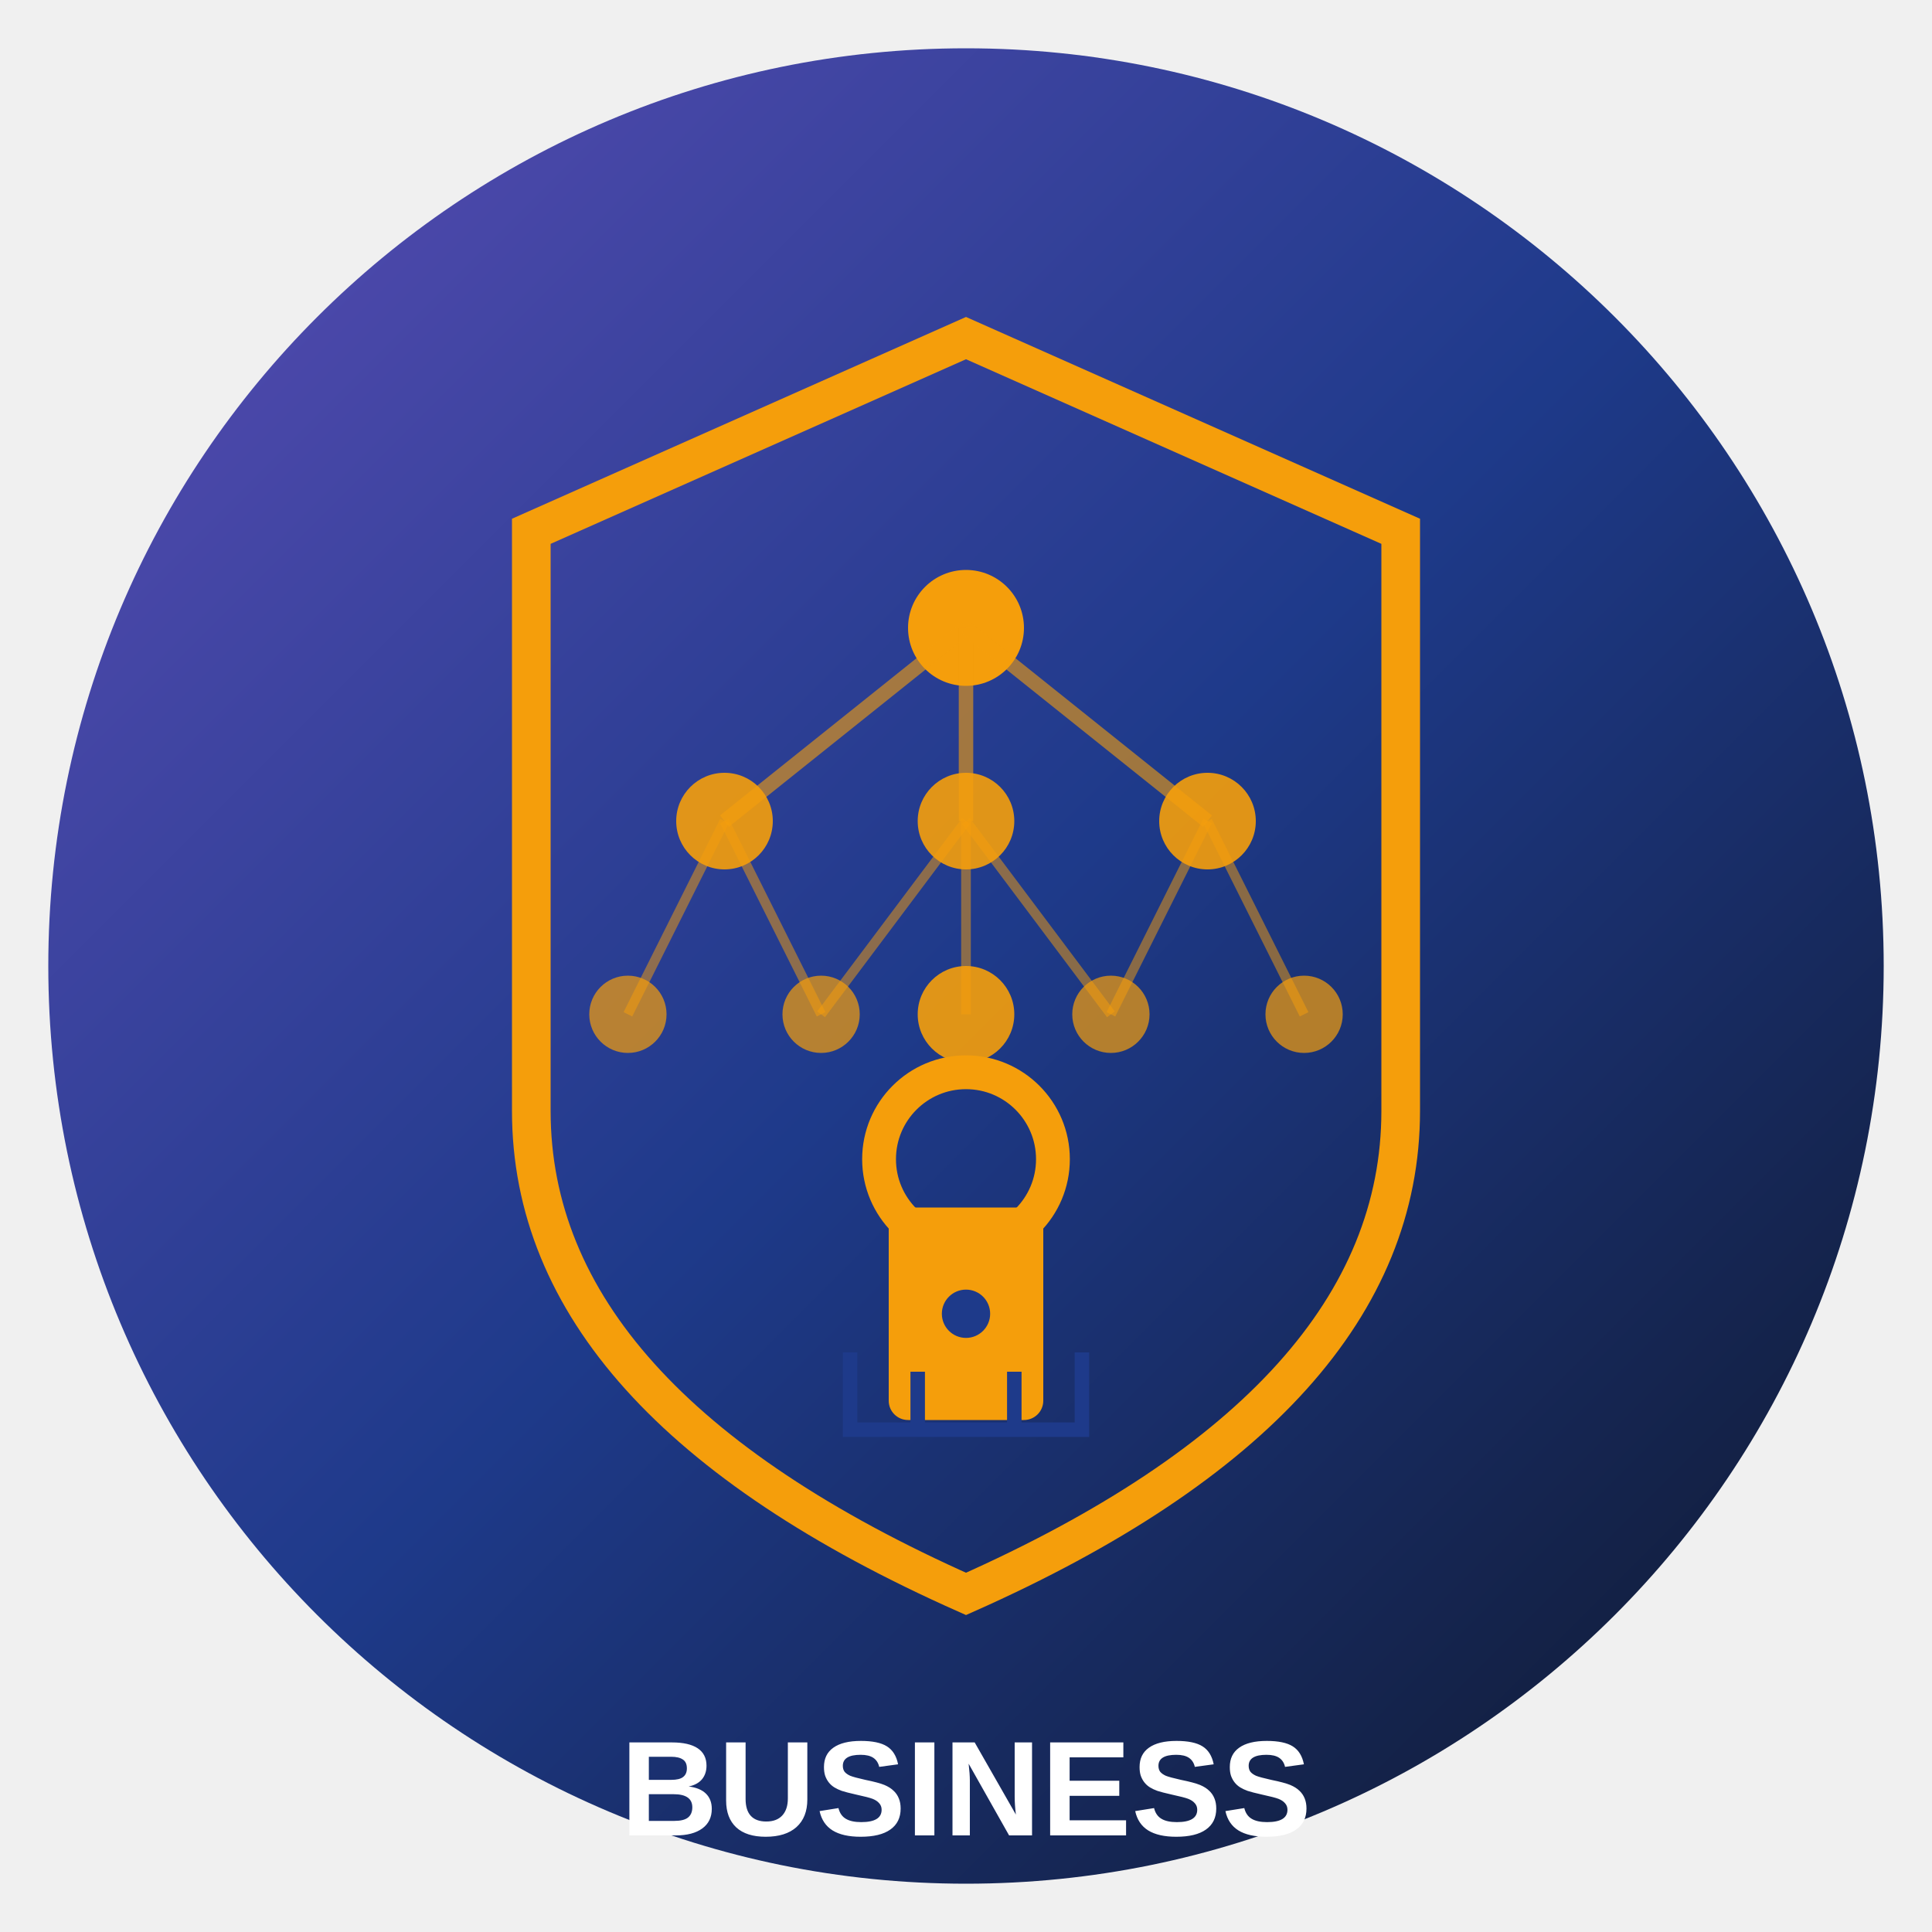
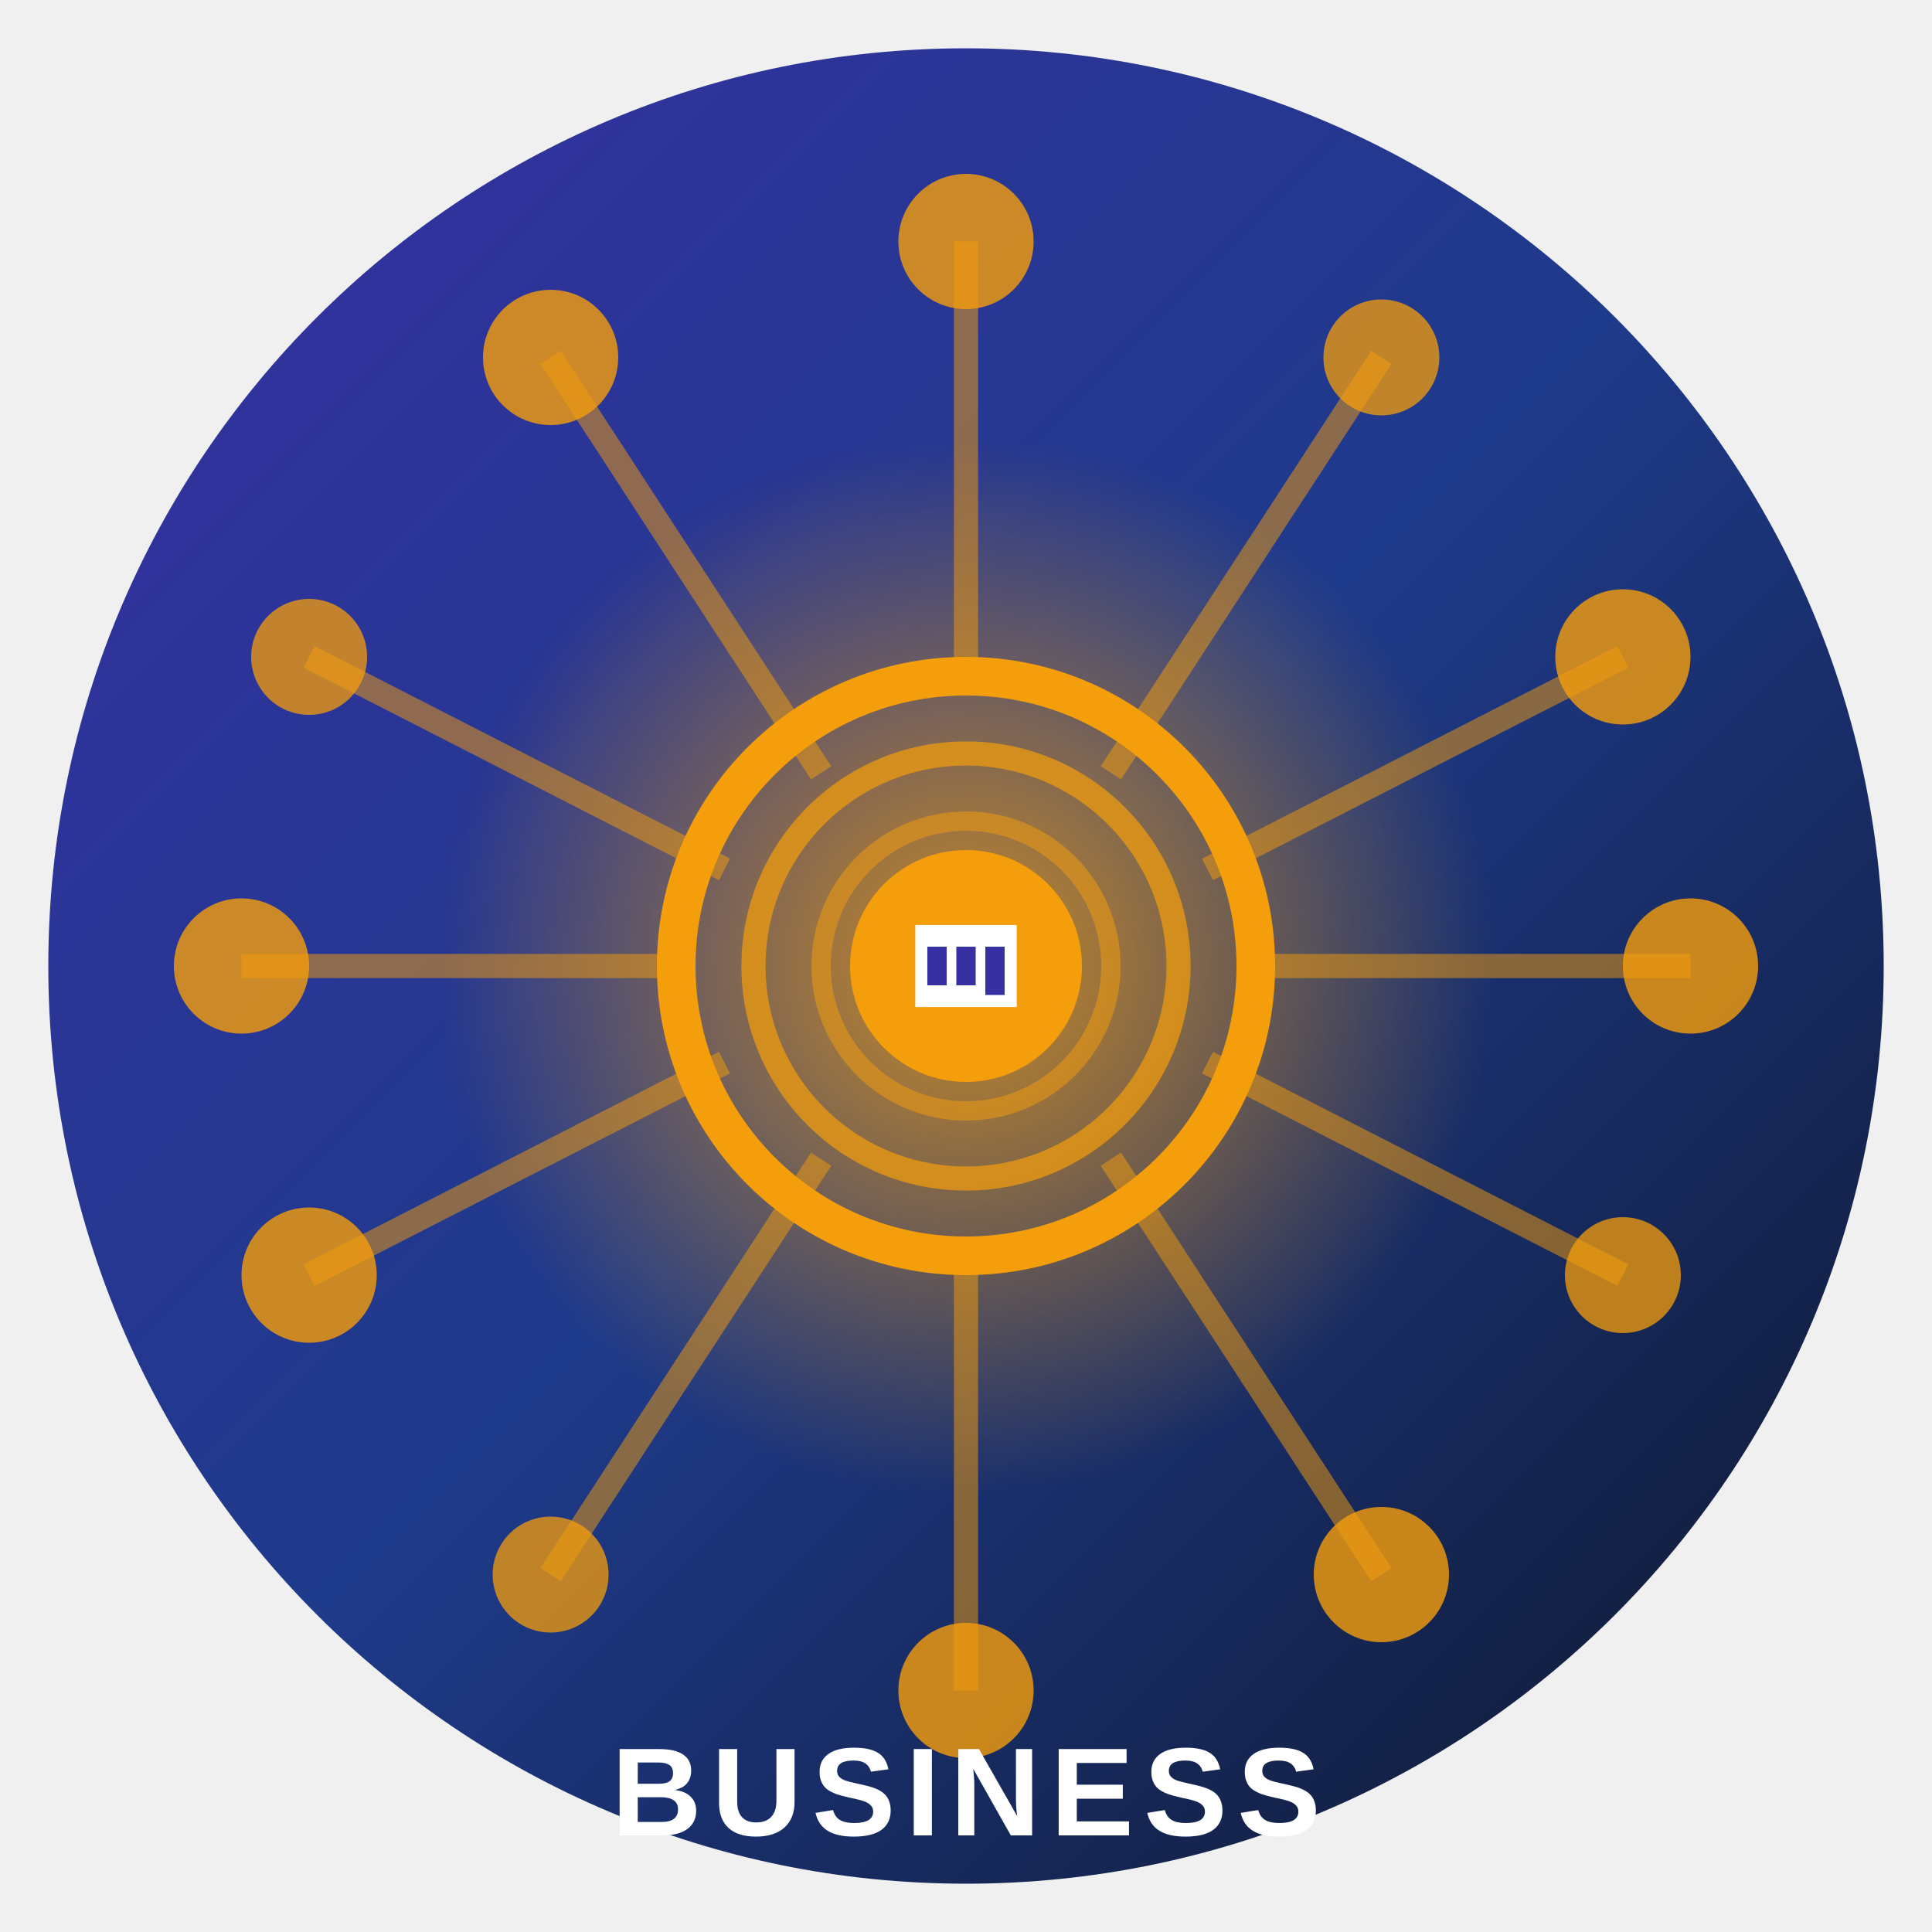
<svg xmlns="http://www.w3.org/2000/svg" width="200" height="200" viewBox="0 0 200 200">
  <defs>
    <linearGradient id="businessGrad" x1="0%" y1="0%" x2="100%" y2="100%">
-       <stop offset="0%" style="stop-color:#5B4DB5;stop-opacity:1" />
+       <stop offset="0%" style="stop-color:#3730A3;stop-opacity:1" />
      <stop offset="50%" style="stop-color:#1E3A8A;stop-opacity:1" />
      <stop offset="100%" style="stop-color:#0F172A;stop-opacity:1" />
    </linearGradient>
+     <radialGradient id="coreGlowBiz">
+       <stop offset="0%" style="stop-color:#F59E0B;stop-opacity:0.8" />
+       <stop offset="100%" style="stop-color:#F59E0B;stop-opacity:0" />
+     </radialGradient>
  </defs>
  <circle cx="100" cy="100" r="95" fill="url(#businessGrad)" />
-   <path d="M 100 35 L 145 55 L 145 115 Q 145 145 100 165 Q 55 145 55 115 L 55 55 Z" fill="none" stroke="#F59E0B" stroke-width="4" />
-   <circle cx="100" cy="65" r="6" fill="#F59E0B" />
-   <circle cx="75" cy="85" r="5" fill="#F59E0B" opacity="0.9" />
-   <circle cx="100" cy="85" r="5" fill="#F59E0B" opacity="0.9" />
-   <circle cx="125" cy="85" r="5" fill="#F59E0B" opacity="0.9" />
-   <circle cx="65" cy="105" r="4" fill="#F59E0B" opacity="0.7" />
-   <circle cx="85" cy="105" r="4" fill="#F59E0B" opacity="0.7" />
-   <circle cx="100" cy="105" r="5" fill="#F59E0B" opacity="0.9" />
-   <circle cx="115" cy="105" r="4" fill="#F59E0B" opacity="0.7" />
-   <circle cx="135" cy="105" r="4" fill="#F59E0B" opacity="0.7" />
-   <line x1="100" y1="65" x2="75" y2="85" stroke="#F59E0B" stroke-width="1.5" opacity="0.6" />
-   <line x1="100" y1="65" x2="100" y2="85" stroke="#F59E0B" stroke-width="1.5" opacity="0.6" />
-   <line x1="100" y1="65" x2="125" y2="85" stroke="#F59E0B" stroke-width="1.5" opacity="0.6" />
-   <line x1="75" y1="85" x2="65" y2="105" stroke="#F59E0B" stroke-width="1" opacity="0.5" />
-   <line x1="75" y1="85" x2="85" y2="105" stroke="#F59E0B" stroke-width="1" opacity="0.5" />
-   <line x1="100" y1="85" x2="85" y2="105" stroke="#F59E0B" stroke-width="1" opacity="0.5" />
-   <line x1="100" y1="85" x2="100" y2="105" stroke="#F59E0B" stroke-width="1" opacity="0.5" />
-   <line x1="100" y1="85" x2="115" y2="105" stroke="#F59E0B" stroke-width="1" opacity="0.5" />
-   <line x1="125" y1="85" x2="115" y2="105" stroke="#F59E0B" stroke-width="1" opacity="0.5" />
-   <line x1="125" y1="85" x2="135" y2="105" stroke="#F59E0B" stroke-width="1" opacity="0.5" />
-   <rect x="92" y="125" width="16" height="22" rx="2" fill="#F59E0B" />
-   <circle cx="100" cy="120" r="9" fill="none" stroke="#F59E0B" stroke-width="3.5" />
-   <circle cx="100" cy="136" r="2.5" fill="#1E3A8A" />
-   <path d="M 88 140 L 88 148 L 112 148 L 112 140 M 95 142 L 95 148 M 105 142 L 105 148" stroke="#1E3A8A" stroke-width="1.5" fill="none" />
-   <text x="100" y="190" font-family="Arial, sans-serif" font-size="14" font-weight="bold" fill="white" text-anchor="middle">BUSINESS</text>
+   <circle cx="100" cy="100" r="55" fill="url(#coreGlowBiz)" />
+   <circle cx="100" cy="25" r="7" fill="#F59E0B" opacity="0.8" />
+   <circle cx="143" cy="37" r="6" fill="#F59E0B" opacity="0.75" />
+   <circle cx="168" cy="68" r="7" fill="#F59E0B" opacity="0.8" />
+   <circle cx="175" cy="100" r="7" fill="#F59E0B" opacity="0.8" />
+   <circle cx="168" cy="132" r="6" fill="#F59E0B" opacity="0.75" />
+   <circle cx="143" cy="163" r="7" fill="#F59E0B" opacity="0.8" />
+   <circle cx="100" cy="175" r="7" fill="#F59E0B" opacity="0.8" />
+   <circle cx="57" cy="163" r="6" fill="#F59E0B" opacity="0.75" />
+   <circle cx="32" cy="132" r="7" fill="#F59E0B" opacity="0.8" />
+   <circle cx="25" cy="100" r="7" fill="#F59E0B" opacity="0.8" />
+   <circle cx="32" cy="68" r="6" fill="#F59E0B" opacity="0.75" />
+   <circle cx="57" cy="37" r="7" fill="#F59E0B" opacity="0.8" />
+   <g stroke="#F59E0B" stroke-width="2.5" opacity="0.5">
+     <line x1="100" y1="25" x2="100" y2="70" />
+     <line x1="143" y1="37" x2="115" y2="80" />
+     <line x1="168" y1="68" x2="125" y2="90" />
+     <line x1="175" y1="100" x2="130" y2="100" />
+     <line x1="168" y1="132" x2="125" y2="110" />
+     <line x1="143" y1="163" x2="115" y2="120" />
+     <line x1="100" y1="175" x2="100" y2="130" />
+     <line x1="57" y1="163" x2="85" y2="120" />
+     <line x1="32" y1="132" x2="75" y2="110" />
+     <line x1="25" y1="100" x2="70" y2="100" />
+     <line x1="32" y1="68" x2="75" y2="90" />
+     <line x1="57" y1="37" x2="85" y2="80" />
+   </g>
+   <circle cx="100" cy="100" r="30" fill="none" stroke="#F59E0B" stroke-width="4" />
+   <circle cx="100" cy="100" r="22" fill="none" stroke="#F59E0B" stroke-width="2.5" opacity="0.7" />
+   <circle cx="100" cy="100" r="15" fill="none" stroke="#F59E0B" stroke-width="2" opacity="0.5" />
+   <circle cx="100" cy="100" r="12" fill="#F59E0B" />
+   <rect x="95" y="96" width="10" height="8" fill="white" stroke="white" stroke-width="0.5" />
+   <rect x="96" y="98" width="2" height="4" fill="#3730A3" />
+   <rect x="99" y="98" width="2" height="4" fill="#3730A3" />
+   <rect x="102" y="98" width="2" height="5" fill="#3730A3" />
+   <text x="100" y="190" font-family="Arial, sans-serif" font-size="13" font-weight="bold" fill="white" text-anchor="middle" letter-spacing="1">BUSINESS</text>
</svg>
